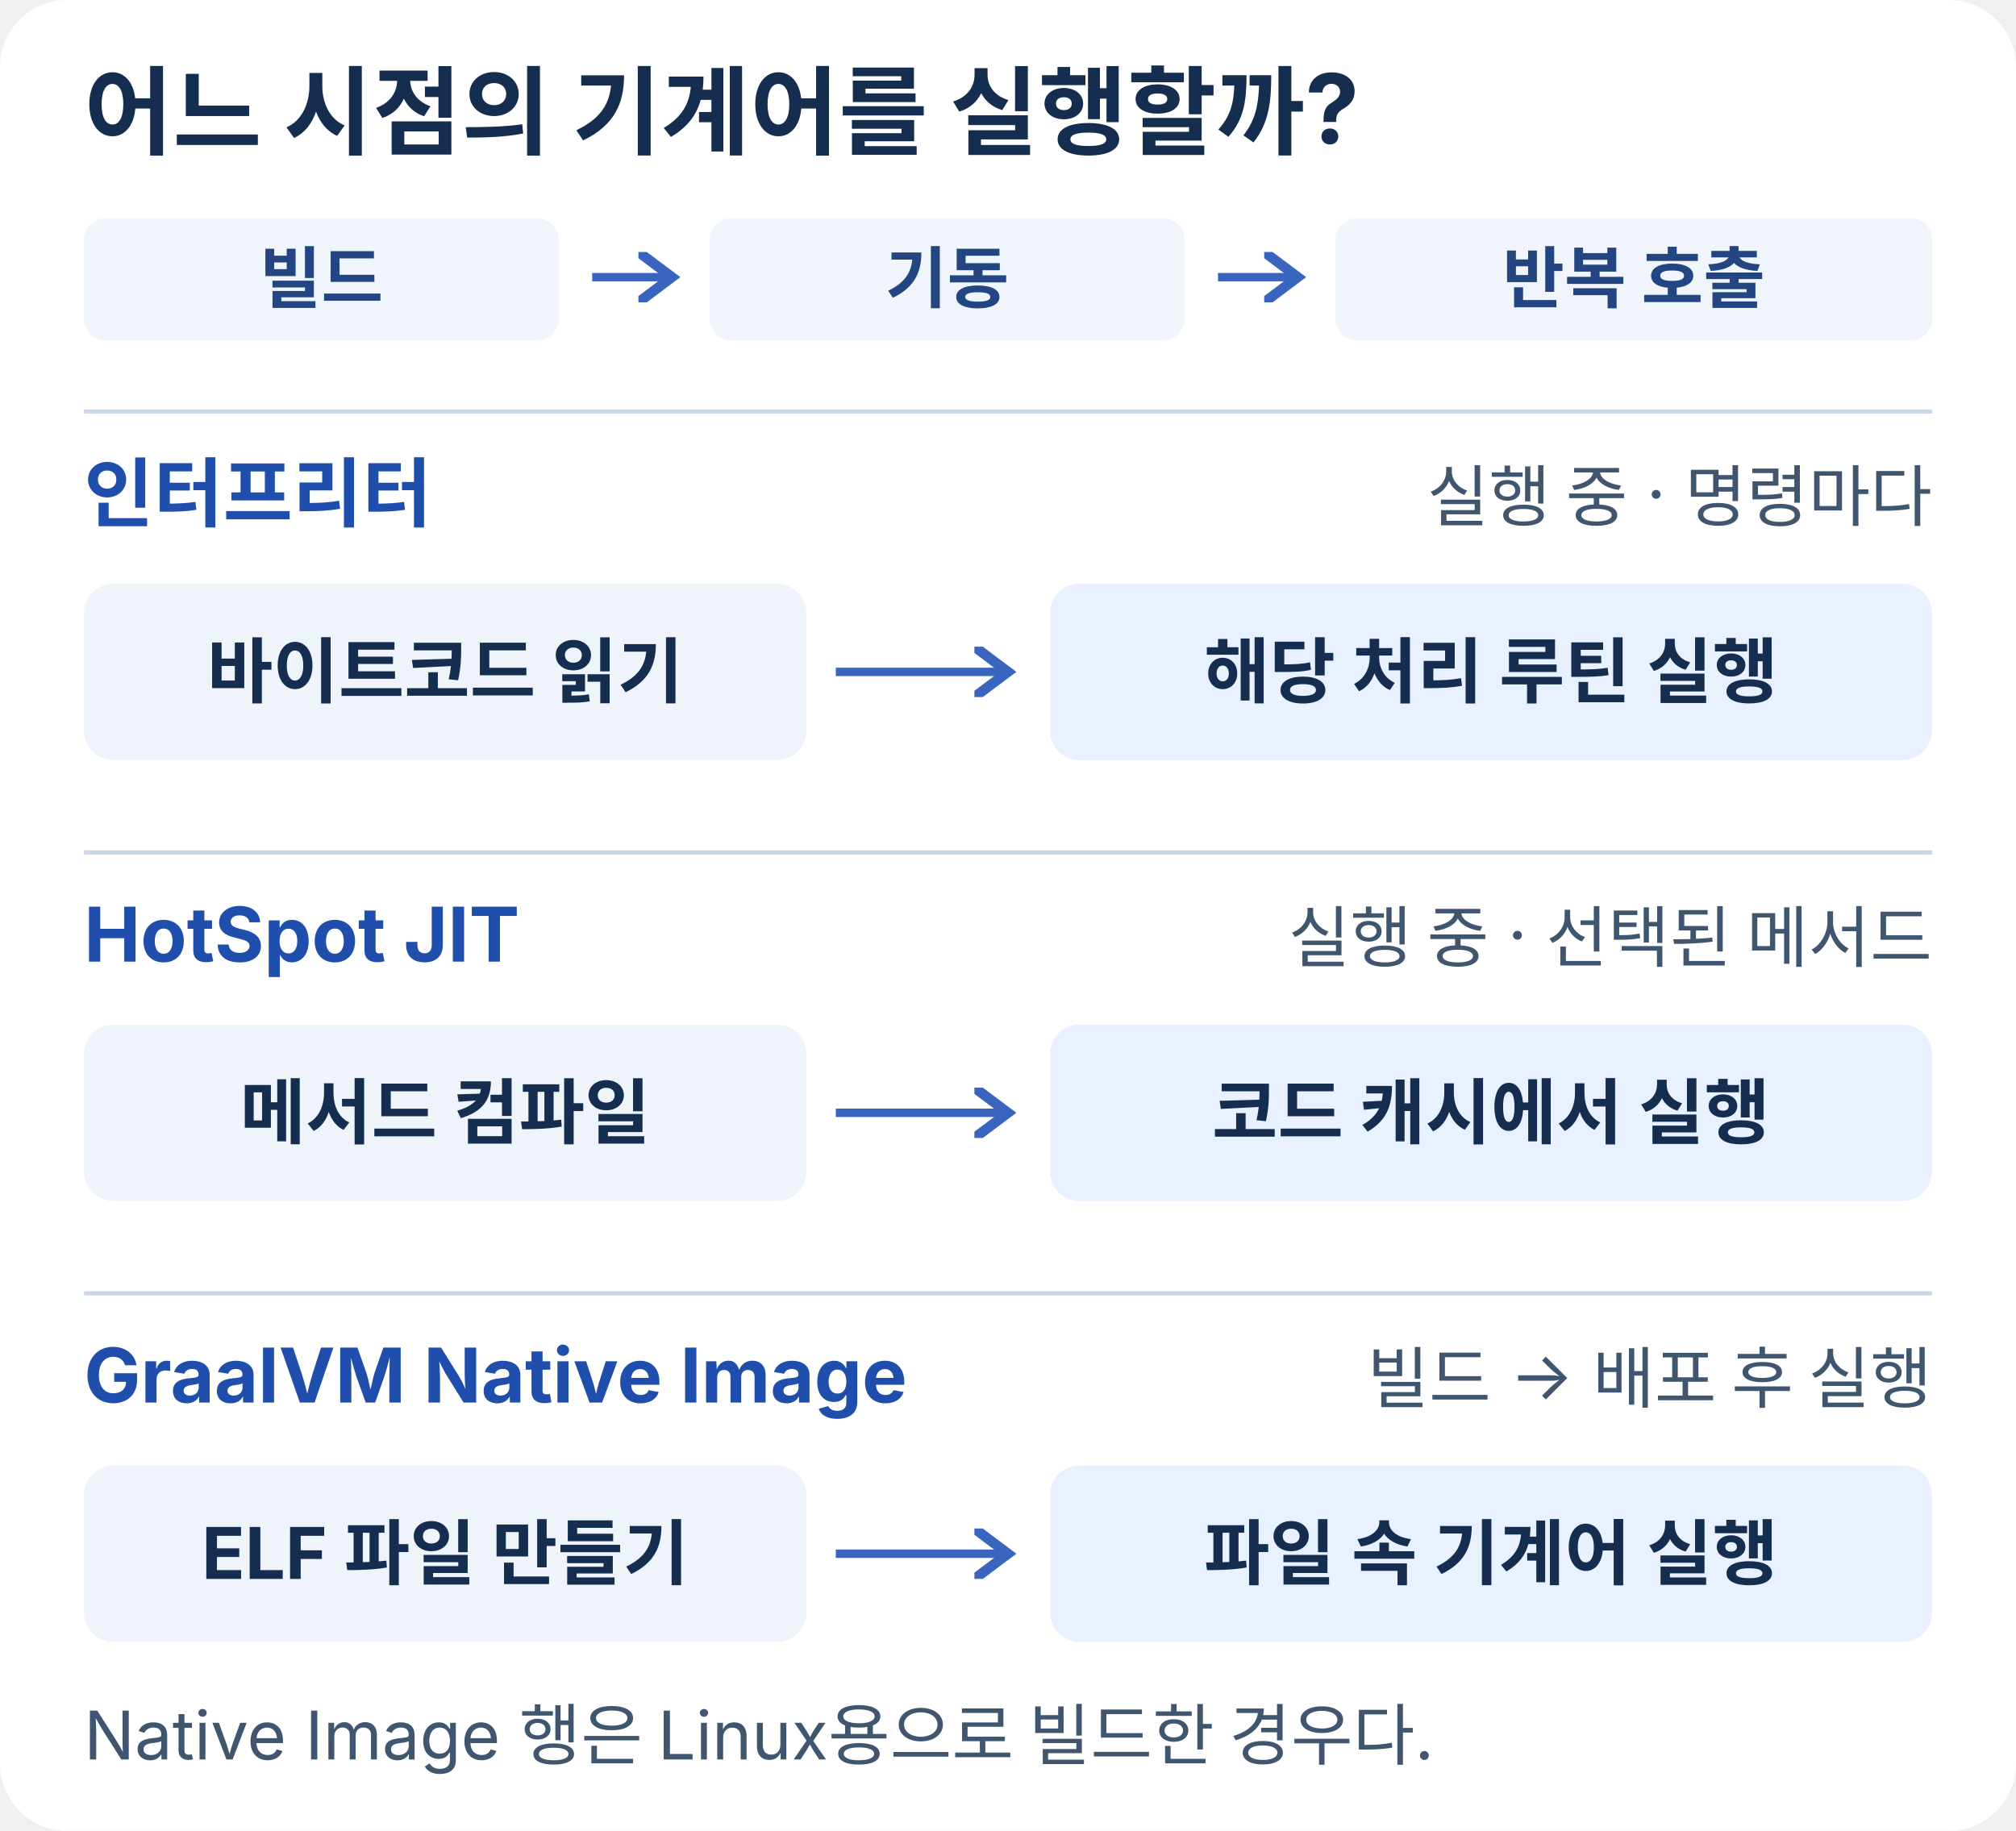
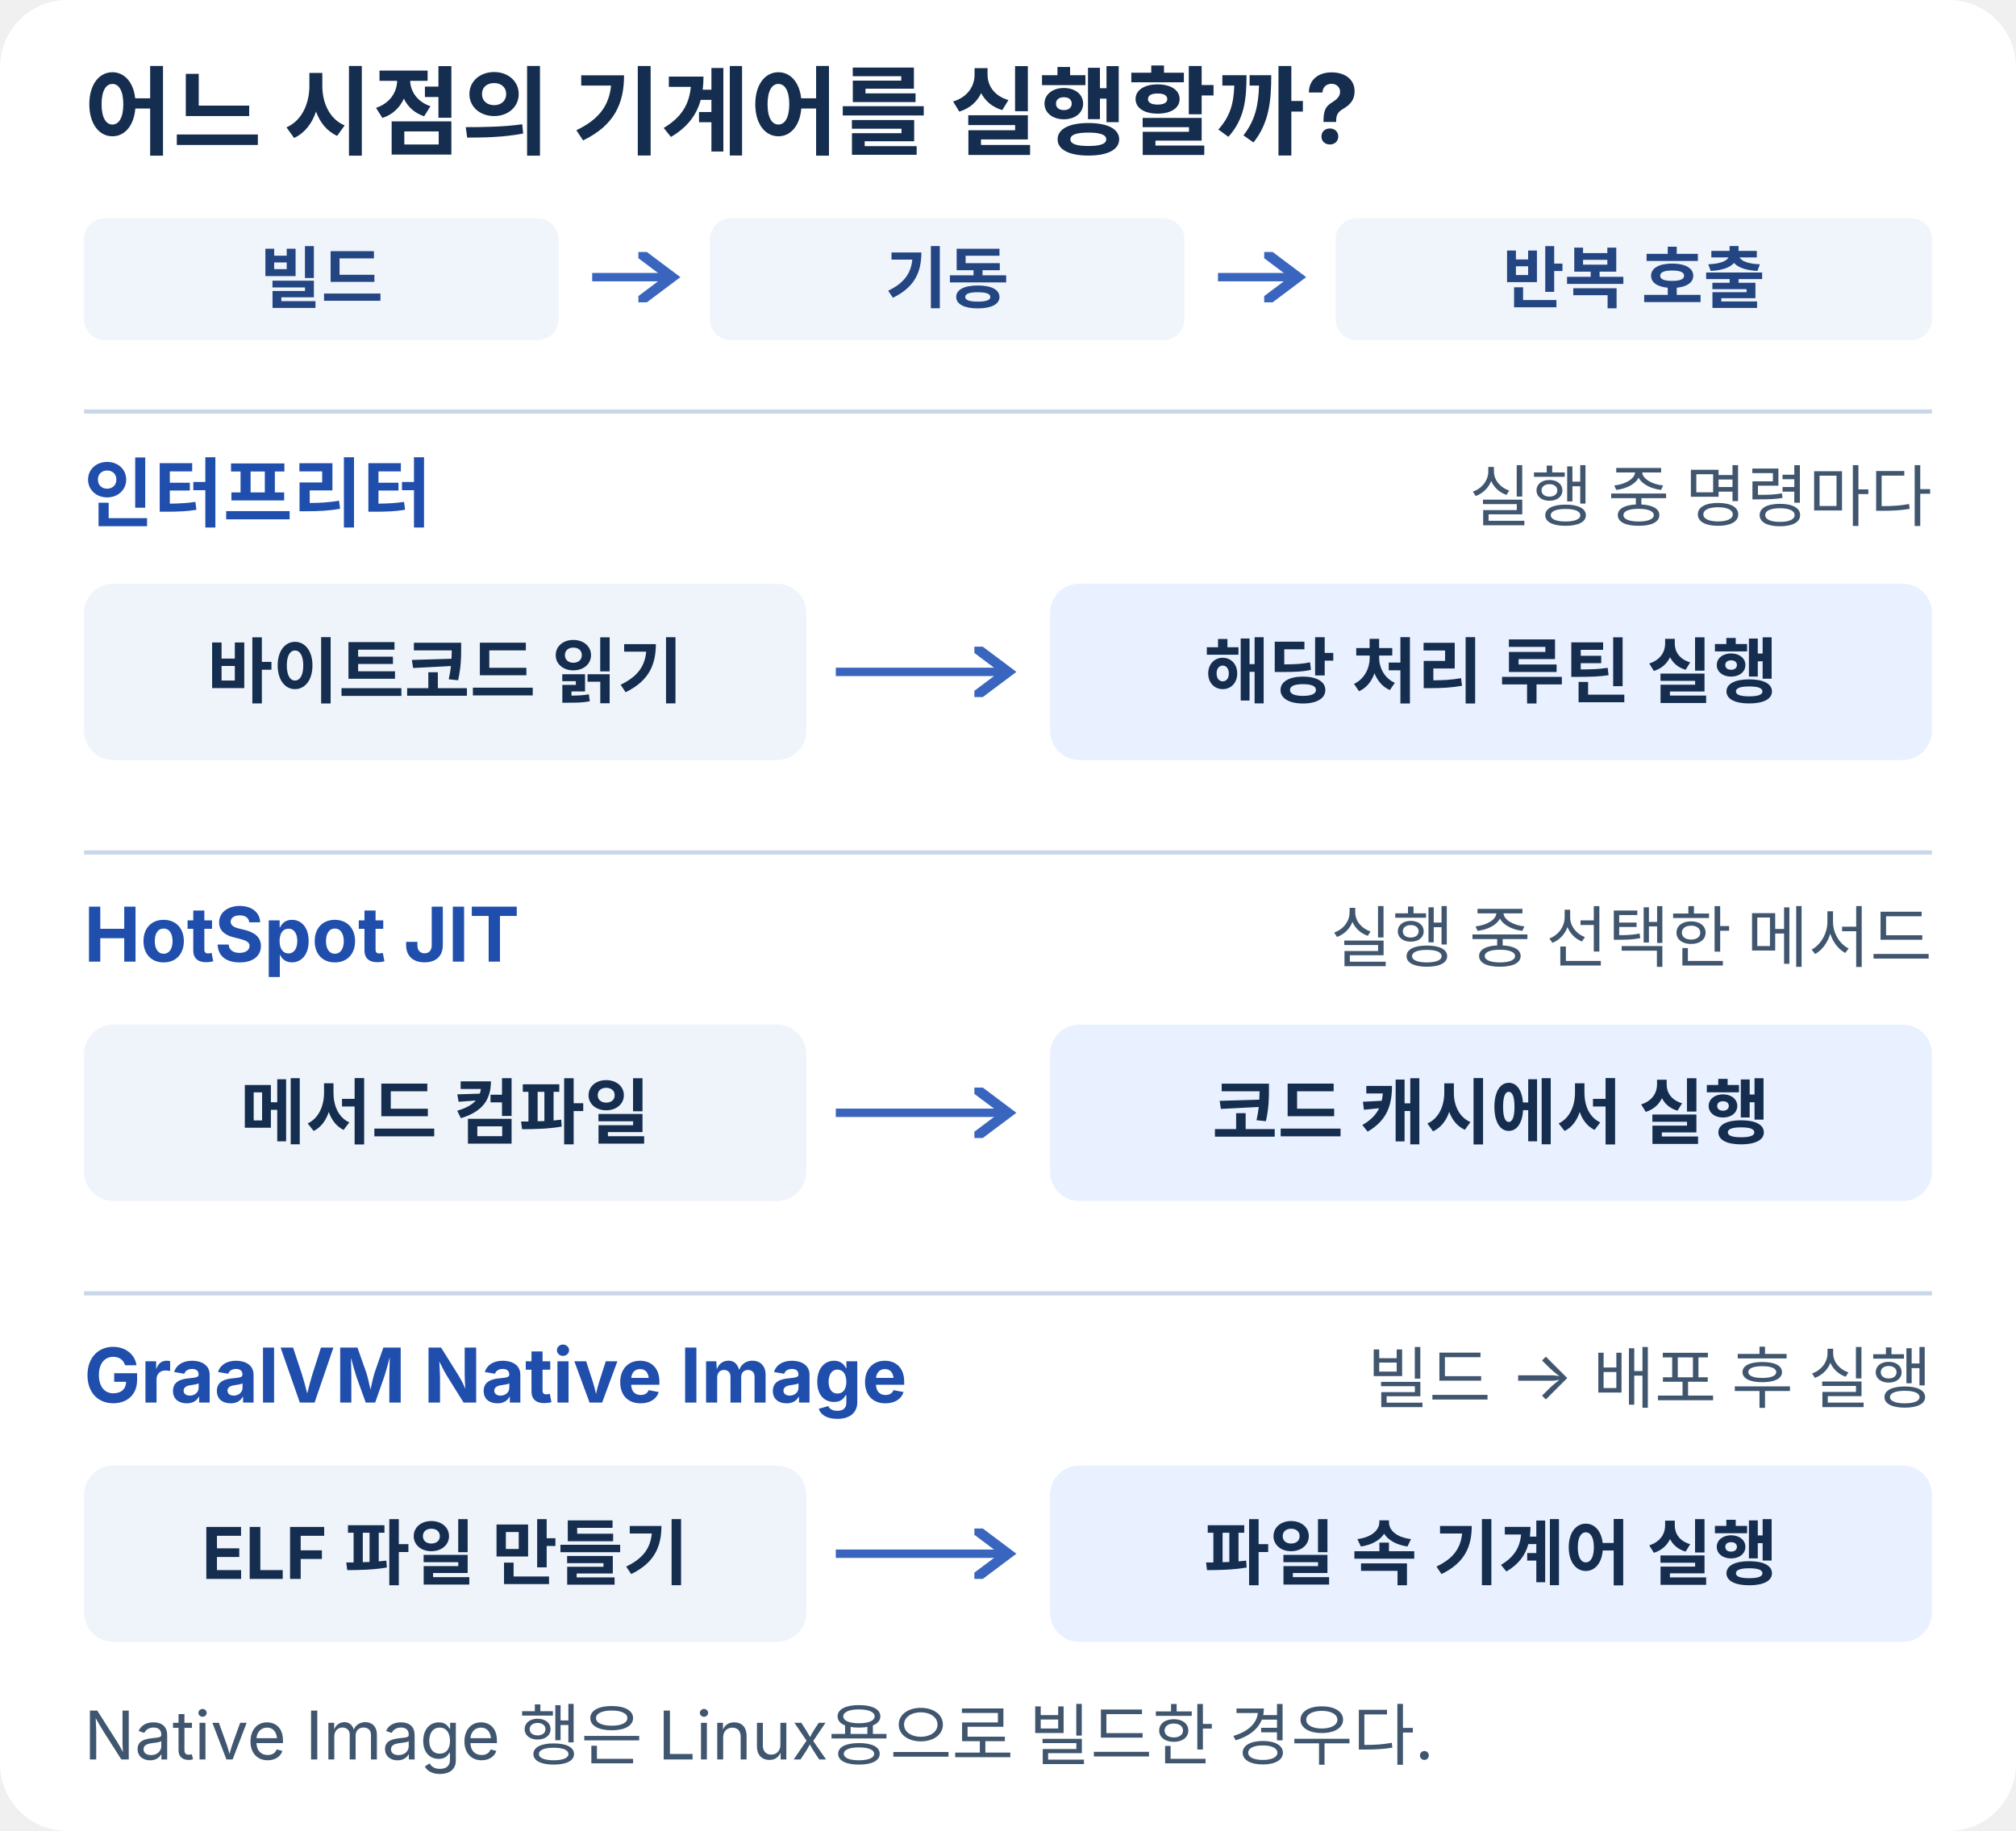
<svg xmlns="http://www.w3.org/2000/svg" viewBox="0 0 480 436" role="img" aria-labelledby="t d">
  <style>
    text{font-family:Pretendard,-apple-system,"Apple SD Gothic Neo","Noto Sans KR",sans-serif;fill:#152d4e}
    .title{font-size:23px;font-weight:720}.name{font-size:18px;font-weight:700;fill:#1f4ead}
    .stage{font-size:16px;fill:#40566f}.node{font-size:17px;font-weight:650}.rule{stroke:#cad7e9}
    .arrow{fill:none;stroke:#3965be;stroke-width:2;marker-end:url(#head)}
    .phase{font:650 16px Pretendard,-apple-system,"Apple SD Gothic Neo",sans-serif;fill:#234582}
    .highlight{fill:none;stroke:#2459c9;stroke-width:2.7;opacity:0}
    @media (prefers-reduced-motion: no-preference){
      .during-build{animation:build 10s linear infinite}
      .during-start{animation:start 10s linear infinite}
      .during-hot{animation:hot 10s linear infinite}
      .compile-hot{animation:compile 10s linear infinite}
      .use-cached{animation:cached 10s linear infinite}
      .from-start{animation:running 10s linear infinite}
    }
    @keyframes build{0%,22%{opacity:1}27%,100%{opacity:0}}
    @keyframes start{0%,25%{opacity:0}30%,52%{opacity:1}57%,100%{opacity:0}}
    @keyframes hot{0%,55%{opacity:0}60%,95%{opacity:1}100%{opacity:0}}
    @keyframes compile{0%,55%{opacity:0}60%,72%{opacity:1}77%,100%{opacity:0}}
    @keyframes cached{0%,73%{opacity:0}78%,95%{opacity:1}100%{opacity:0}}
    @keyframes running{0%,25%{opacity:0}30%,95%{opacity:1}100%{opacity:0}}
  </style>
  <defs>
    <marker id="head" markerWidth="5" markerHeight="6" refX="4" refY="3" orient="auto">
      <path d="m0 0 4 3-4 3" fill="none" stroke="#3965be" stroke-width="1.2" />
    </marker>
  </defs>
  <rect width="480" height="436" fill="#fff" rx="16" />
  <text x="20" y="35" class="title">어느 시점의 기계어를 실행할까?</text>
  <g text-anchor="middle">
    <rect x="20" y="52" width="113" height="29" rx="5" fill="#f0f4fb" />
    <rect x="20" y="52" width="113" height="29" rx="5" class="highlight during-build" />
    <text x="76.5" y="72" class="phase">빌드</text>
    <path d="M141 66h19" class="arrow" />
    <rect x="169" y="52" width="113" height="29" rx="5" fill="#f0f4fb" />
    <rect x="169" y="52" width="113" height="29" rx="5" class="highlight during-start" />
    <text x="225.5" y="72" class="phase">기동</text>
    <path d="M290 66h19" class="arrow" />
    <rect x="318" y="52" width="142" height="29" rx="5" fill="#f0f4fb" />
    <rect x="318" y="52" width="142" height="29" rx="5" class="highlight during-hot" />
    <text x="389" y="72" class="phase">반복 호출</text>
  </g>
  <g transform="translate(0 46)">
    <path d="M20 52h440" class="rule" />
    <g transform="translate(20 78)">
      <text class="name">인터프리터</text>
-       <text x="440" text-anchor="end" class="stage">실행 중 · 명령마다</text>
+       <text x="440" text-anchor="end" class="stage">실행 중 명령마다</text>
      <rect y="15" width="172" height="42" rx="7" fill="#eff4fb" />
      <rect y="15" width="172" height="42" rx="7" class="highlight during-start" />
      <text x="86" y="42" text-anchor="middle" class="node">바이트코드 읽기</text>
      <path d="M179 36h41" class="arrow" />
      <rect x="230" y="15" width="210" height="42" rx="7" fill="#e9f0ff" />
      <rect x="230" y="15" width="210" height="42" rx="7" class="highlight during-start" />
      <text x="335" y="42" text-anchor="middle" class="node">해당 처리 루틴 실행</text>
    </g>
    <path d="M20 157h440" class="rule" />
    <g transform="translate(20 183)">
      <text class="name">HotSpot JIT</text>
-       <text x="440" text-anchor="end" class="stage">실행 중 · 선택된 메서드</text>
+       <text x="440" text-anchor="end" class="stage">실행 중 선택한 메서드</text>
      <rect y="15" width="172" height="42" rx="7" fill="#eff4fb" />
      <rect y="15" width="172" height="42" rx="7" class="highlight compile-hot" />
      <text x="86" y="42" text-anchor="middle" class="node">메서드 컴파일</text>
      <path d="M179 36h41" class="arrow" />
      <rect x="230" y="15" width="210" height="42" rx="7" fill="#e9f0ff" />
      <rect x="230" y="15" width="210" height="42" rx="7" class="highlight use-cached" />
      <text x="335" y="42" text-anchor="middle" class="node">코드 캐시에서 실행</text>
    </g>
    <path d="M20 262h440" class="rule" />
    <g transform="translate(20 288)">
      <text class="name">GraalVM Native Image</text>
      <text x="440" text-anchor="end" class="stage">빌드 → 배포 후 실행</text>
      <rect y="15" width="172" height="42" rx="7" fill="#eff4fb" />
      <rect y="15" width="172" height="42" rx="7" class="highlight during-build" />
      <text x="86" y="42" text-anchor="middle" class="node">ELF 파일 만들기</text>
      <path d="M179 36h41" class="arrow" />
      <rect x="230" y="15" width="210" height="42" rx="7" fill="#e9f0ff" />
      <rect x="230" y="15" width="210" height="42" rx="7" class="highlight from-start" />
      <text x="335" y="42" text-anchor="middle" class="node">파일 속 기계어 실행</text>
    </g>
    <text x="20" y="373" class="stage">Native Image 행은 Linux용으로 빌드한 경우다.</text>
  </g>
</svg>
